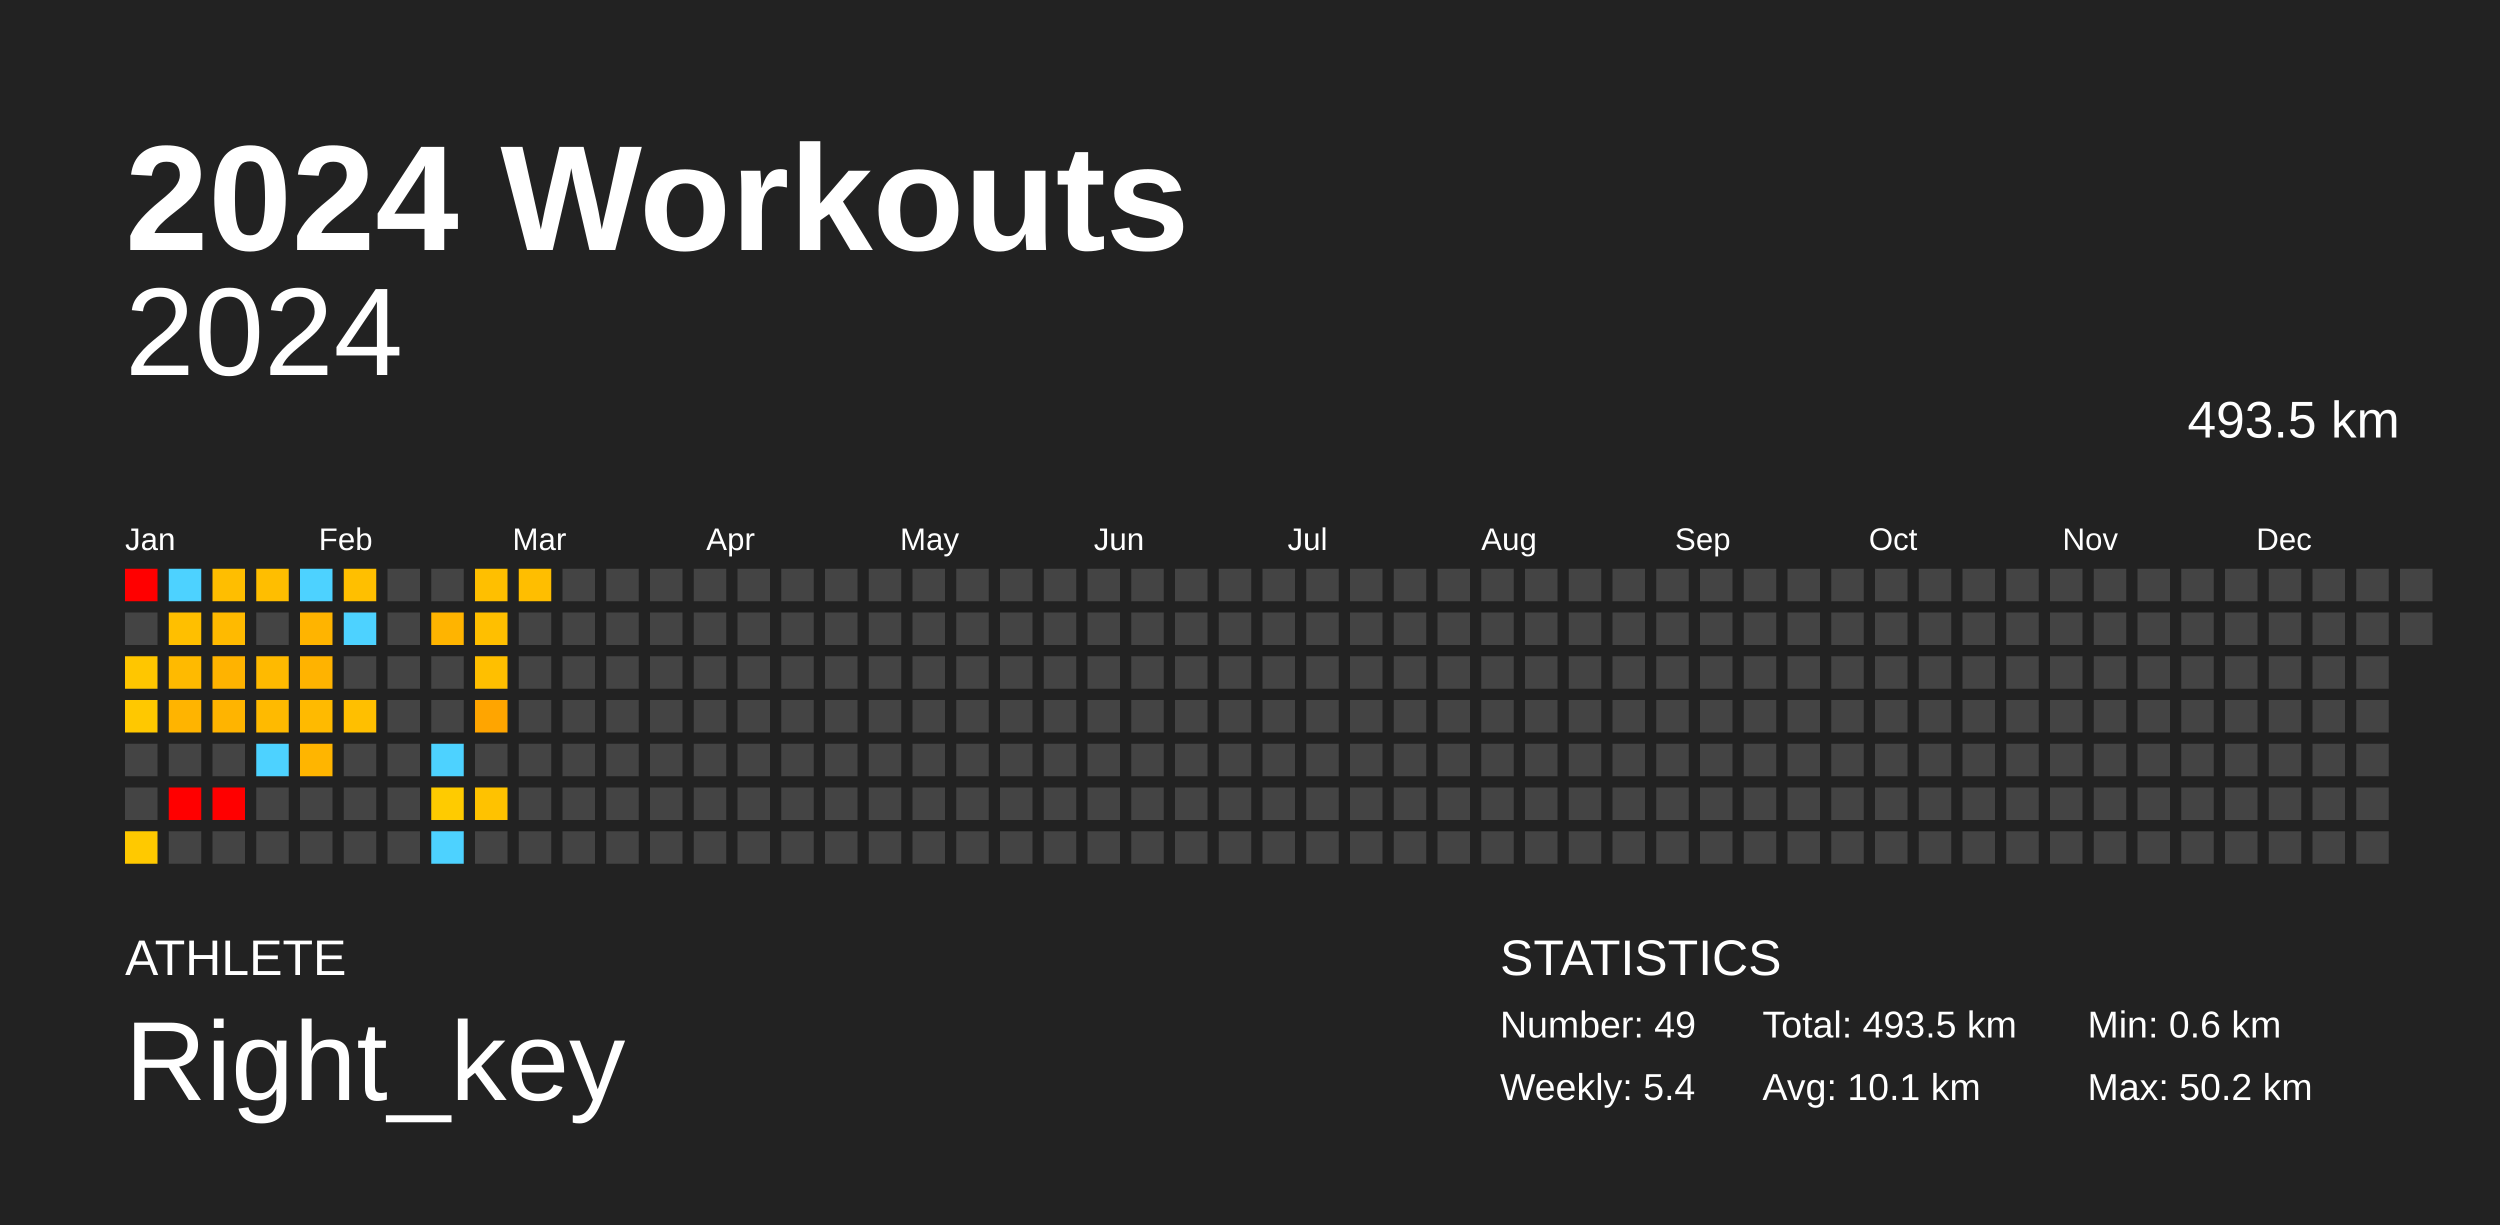
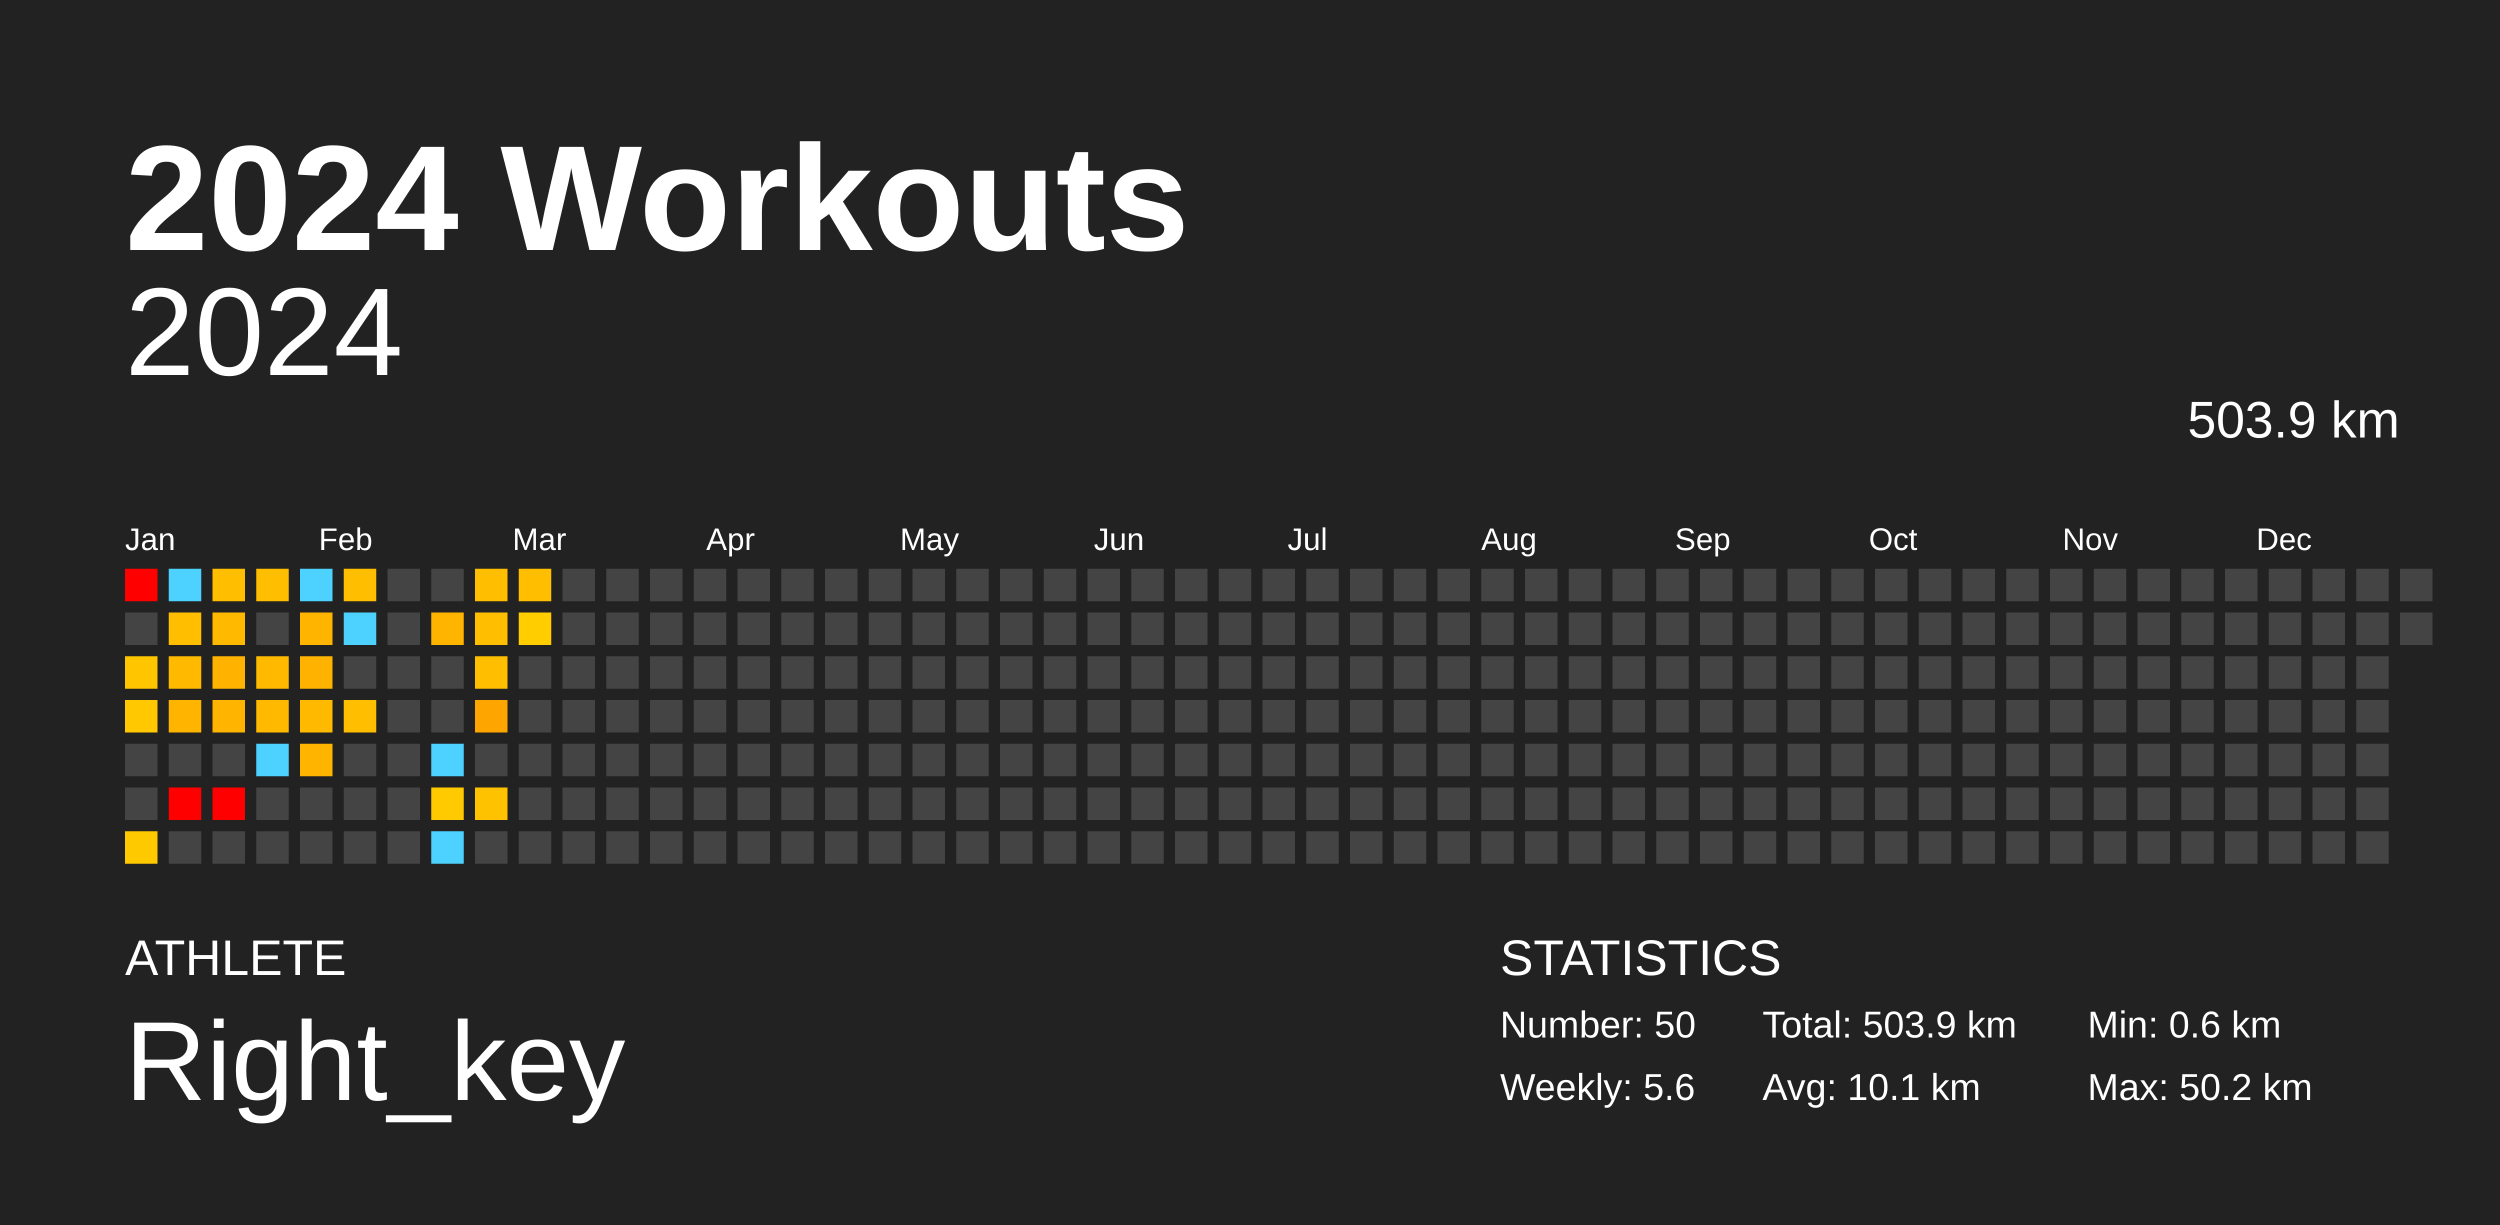
<svg xmlns="http://www.w3.org/2000/svg" baseProfile="full" height="98mm" version="1.1" viewBox="0,0,200,98" width="200mm">
  <defs />
  <rect fill="#222222" height="98" width="200" x="0" y="0" />
  <text fill="#FFFFFF" style="font-size:12px; font-family:Arial; font-weight:bold;" x="10" y="20">2024 Workouts</text>
  <text fill="#FFFFFF" style="font-size:4px; font-family:Arial" x="10" y="78">ATHLETE</text>
  <text fill="#FFFFFF" style="font-size:9px; font-family:Arial" x="10" y="88">Right_key</text>
  <text fill="#FFFFFF" style="font-size:4px; font-family:Arial" x="120" y="78">STATISTICS</text>
-   <text fill="#FFFFFF" style="font-size:3px; font-family:Arial" x="120" y="83">Number: 49</text>
-   <text fill="#FFFFFF" style="font-size:3px; font-family:Arial" x="120" y="88">Weekly: 5.4</text>
-   <text fill="#FFFFFF" style="font-size:3px; font-family:Arial" x="141" y="83">Total: 493.5 km</text>
+   <text fill="#FFFFFF" style="font-size:3px; font-family:Arial" x="120" y="83">Number: 50</text>
+   <text fill="#FFFFFF" style="font-size:3px; font-family:Arial" x="120" y="88">Weekly: 5.6</text>
+   <text fill="#FFFFFF" style="font-size:3px; font-family:Arial" x="141" y="83">Total: 503.9 km</text>
  <text fill="#FFFFFF" style="font-size:3px; font-family:Arial" x="141" y="88">Avg: 10.1 km</text>
  <text fill="#FFFFFF" style="font-size:3px; font-family:Arial" x="167" y="83">Min: 0.6 km</text>
  <text fill="#FFFFFF" style="font-size:3px; font-family:Arial" x="167" y="88">Max: 50.2 km</text>
  <text alignment-baseline="hanging" fill="#FFFFFF" style="font-size:10.0px; font-family:Arial;" x="10" y="30">2024</text>
-   <text alignment-baseline="hanging" fill="#FFFFFF" style="font-size:4.125px; font-family:Arial;" x="175" y="35">493.5 km</text>
+   <text alignment-baseline="hanging" fill="#FFFFFF" style="font-size:4.125px; font-family:Arial;" x="175" y="35">503.9 km</text>
  <text fill="#FFFFFF" style="font-size:2.5px; font-family:Arial" x="10.0" y="44">Jan</text>
  <text fill="#FFFFFF" style="font-size:2.5px; font-family:Arial" x="25.5" y="44">Feb</text>
  <text fill="#FFFFFF" style="font-size:2.5px; font-family:Arial" x="41.0" y="44">Mar</text>
  <text fill="#FFFFFF" style="font-size:2.5px; font-family:Arial" x="56.5" y="44">Apr</text>
  <text fill="#FFFFFF" style="font-size:2.5px; font-family:Arial" x="72.0" y="44">May</text>
  <text fill="#FFFFFF" style="font-size:2.5px; font-family:Arial" x="87.5" y="44">Jun</text>
  <text fill="#FFFFFF" style="font-size:2.5px; font-family:Arial" x="103.0" y="44">Jul</text>
  <text fill="#FFFFFF" style="font-size:2.5px; font-family:Arial" x="118.5" y="44">Aug</text>
  <text fill="#FFFFFF" style="font-size:2.5px; font-family:Arial" x="134.0" y="44">Sep</text>
  <text fill="#FFFFFF" style="font-size:2.5px; font-family:Arial" x="149.5" y="44">Oct</text>
  <text fill="#FFFFFF" style="font-size:2.5px; font-family:Arial" x="165.0" y="44">Nov</text>
  <text fill="#FFFFFF" style="font-size:2.5px; font-family:Arial" x="180.5" y="44">Dec</text>
  <rect fill="red" height="2.6" width="2.6" x="10.0" y="45.5" />
  <rect fill="#444444" height="2.6" width="2.6" x="10.0" y="49.0" />
  <rect fill="#ffc600" height="2.6" width="2.6" x="10.0" y="52.5" />
  <rect fill="#ffc800" height="2.6" width="2.6" x="10.0" y="56.0" />
  <rect fill="#444444" height="2.6" width="2.6" x="10.0" y="59.5" />
  <rect fill="#444444" height="2.6" width="2.6" x="10.0" y="63.0" />
  <rect fill="#ffc900" height="2.6" width="2.6" x="10.0" y="66.5" />
  <rect fill="#4dd2ff" height="2.6" width="2.6" x="13.5" y="45.5" />
  <rect fill="#ffbf00" height="2.6" width="2.6" x="13.5" y="49.0" />
  <rect fill="#ffba00" height="2.6" width="2.6" x="13.5" y="52.5" />
  <rect fill="#ffb400" height="2.6" width="2.6" x="13.5" y="56.0" />
  <rect fill="#444444" height="2.6" width="2.6" x="13.5" y="59.5" />
  <rect fill="red" height="2.6" width="2.6" x="13.5" y="63.0" />
  <rect fill="#444444" height="2.6" width="2.6" x="13.5" y="66.5" />
  <rect fill="#ffbe00" height="2.6" width="2.6" x="17.0" y="45.5" />
  <rect fill="#ffba00" height="2.6" width="2.6" x="17.0" y="49.0" />
  <rect fill="#ffb300" height="2.6" width="2.6" x="17.0" y="52.5" />
  <rect fill="#ffb400" height="2.6" width="2.6" x="17.0" y="56.0" />
  <rect fill="#444444" height="2.6" width="2.6" x="17.0" y="59.5" />
  <rect fill="red" height="2.6" width="2.6" x="17.0" y="63.0" />
  <rect fill="#444444" height="2.6" width="2.6" x="17.0" y="66.5" />
  <rect fill="#ffbe00" height="2.6" width="2.6" x="20.5" y="45.5" />
  <rect fill="#444444" height="2.6" width="2.6" x="20.5" y="49.0" />
  <rect fill="#ffba00" height="2.6" width="2.6" x="20.5" y="52.5" />
  <rect fill="#ffba00" height="2.6" width="2.6" x="20.5" y="56.0" />
  <rect fill="#4dd2ff" height="2.6" width="2.6" x="20.5" y="59.5" />
  <rect fill="#444444" height="2.6" width="2.6" x="20.5" y="63.0" />
  <rect fill="#444444" height="2.6" width="2.6" x="20.5" y="66.5" />
  <rect fill="#4dd2ff" height="2.6" width="2.6" x="24.0" y="45.5" />
  <rect fill="#ffb400" height="2.6" width="2.6" x="24.0" y="49.0" />
  <rect fill="#ffb300" height="2.6" width="2.6" x="24.0" y="52.5" />
  <rect fill="#ffba00" height="2.6" width="2.6" x="24.0" y="56.0" />
  <rect fill="#ffb500" height="2.6" width="2.6" x="24.0" y="59.5" />
  <rect fill="#444444" height="2.6" width="2.6" x="24.0" y="63.0" />
  <rect fill="#444444" height="2.6" width="2.6" x="24.0" y="66.5" />
  <rect fill="#ffbf00" height="2.6" width="2.6" x="27.5" y="45.5" />
  <rect fill="#4dd2ff" height="2.6" width="2.6" x="27.5" y="49.0" />
  <rect fill="#444444" height="2.6" width="2.6" x="27.5" y="52.5" />
  <rect fill="#ffbf00" height="2.6" width="2.6" x="27.5" y="56.0" />
  <rect fill="#444444" height="2.6" width="2.6" x="27.5" y="59.5" />
  <rect fill="#444444" height="2.6" width="2.6" x="27.5" y="63.0" />
  <rect fill="#444444" height="2.6" width="2.6" x="27.5" y="66.5" />
  <rect fill="#444444" height="2.6" width="2.6" x="31.0" y="45.5" />
  <rect fill="#444444" height="2.6" width="2.6" x="31.0" y="49.0" />
  <rect fill="#444444" height="2.6" width="2.6" x="31.0" y="52.5" />
  <rect fill="#444444" height="2.6" width="2.6" x="31.0" y="56.0" />
  <rect fill="#444444" height="2.6" width="2.6" x="31.0" y="59.5" />
  <rect fill="#444444" height="2.6" width="2.6" x="31.0" y="63.0" />
  <rect fill="#444444" height="2.6" width="2.6" x="31.0" y="66.5" />
  <rect fill="#444444" height="2.6" width="2.6" x="34.5" y="45.5" />
  <rect fill="#ffb400" height="2.6" width="2.6" x="34.5" y="49.0" />
  <rect fill="#444444" height="2.6" width="2.6" x="34.5" y="52.5" />
  <rect fill="#444444" height="2.6" width="2.6" x="34.5" y="56.0" />
  <rect fill="#4dd2ff" height="2.6" width="2.6" x="34.5" y="59.5" />
  <rect fill="#ffcb00" height="2.6" width="2.6" x="34.5" y="63.0" />
  <rect fill="#4dd2ff" height="2.6" width="2.6" x="34.5" y="66.5" />
  <rect fill="#ffbf00" height="2.6" width="2.6" x="38.0" y="45.5" />
  <rect fill="#ffbf00" height="2.6" width="2.6" x="38.0" y="49.0" />
  <rect fill="#ffbf00" height="2.6" width="2.6" x="38.0" y="52.5" />
  <rect fill="#ffa500" height="2.6" width="2.6" x="38.0" y="56.0" />
  <rect fill="#444444" height="2.6" width="2.6" x="38.0" y="59.5" />
  <rect fill="#ffc200" height="2.6" width="2.6" x="38.0" y="63.0" />
  <rect fill="#444444" height="2.6" width="2.6" x="38.0" y="66.5" />
  <rect fill="#ffbe00" height="2.6" width="2.6" x="41.5" y="45.5" />
-   <rect fill="#444444" height="2.6" width="2.6" x="41.5" y="49.0" />
+   <rect fill="#ffcd00" height="2.6" width="2.6" x="41.5" y="49.0" />
  <rect fill="#444444" height="2.6" width="2.6" x="41.5" y="52.5" />
  <rect fill="#444444" height="2.6" width="2.6" x="41.5" y="56.0" />
  <rect fill="#444444" height="2.6" width="2.6" x="41.5" y="59.5" />
  <rect fill="#444444" height="2.6" width="2.6" x="41.5" y="63.0" />
  <rect fill="#444444" height="2.6" width="2.6" x="41.5" y="66.5" />
  <rect fill="#444444" height="2.6" width="2.6" x="45.0" y="45.5" />
  <rect fill="#444444" height="2.6" width="2.6" x="45.0" y="49.0" />
  <rect fill="#444444" height="2.6" width="2.6" x="45.0" y="52.5" />
  <rect fill="#444444" height="2.6" width="2.6" x="45.0" y="56.0" />
  <rect fill="#444444" height="2.6" width="2.6" x="45.0" y="59.5" />
  <rect fill="#444444" height="2.6" width="2.6" x="45.0" y="63.0" />
  <rect fill="#444444" height="2.6" width="2.6" x="45.0" y="66.5" />
  <rect fill="#444444" height="2.6" width="2.6" x="48.5" y="45.5" />
  <rect fill="#444444" height="2.6" width="2.6" x="48.5" y="49.0" />
  <rect fill="#444444" height="2.6" width="2.6" x="48.5" y="52.5" />
  <rect fill="#444444" height="2.6" width="2.6" x="48.5" y="56.0" />
  <rect fill="#444444" height="2.6" width="2.6" x="48.5" y="59.5" />
  <rect fill="#444444" height="2.6" width="2.6" x="48.5" y="63.0" />
  <rect fill="#444444" height="2.6" width="2.6" x="48.5" y="66.5" />
  <rect fill="#444444" height="2.6" width="2.6" x="52.0" y="45.5" />
  <rect fill="#444444" height="2.6" width="2.6" x="52.0" y="49.0" />
  <rect fill="#444444" height="2.6" width="2.6" x="52.0" y="52.5" />
  <rect fill="#444444" height="2.6" width="2.6" x="52.0" y="56.0" />
  <rect fill="#444444" height="2.6" width="2.6" x="52.0" y="59.5" />
  <rect fill="#444444" height="2.6" width="2.6" x="52.0" y="63.0" />
  <rect fill="#444444" height="2.6" width="2.6" x="52.0" y="66.5" />
  <rect fill="#444444" height="2.6" width="2.6" x="55.5" y="45.5" />
  <rect fill="#444444" height="2.6" width="2.6" x="55.5" y="49.0" />
  <rect fill="#444444" height="2.6" width="2.6" x="55.5" y="52.5" />
  <rect fill="#444444" height="2.6" width="2.6" x="55.5" y="56.0" />
  <rect fill="#444444" height="2.6" width="2.6" x="55.5" y="59.5" />
  <rect fill="#444444" height="2.6" width="2.6" x="55.5" y="63.0" />
  <rect fill="#444444" height="2.6" width="2.6" x="55.5" y="66.5" />
  <rect fill="#444444" height="2.6" width="2.6" x="59.0" y="45.5" />
  <rect fill="#444444" height="2.6" width="2.6" x="59.0" y="49.0" />
  <rect fill="#444444" height="2.6" width="2.6" x="59.0" y="52.5" />
  <rect fill="#444444" height="2.6" width="2.6" x="59.0" y="56.0" />
  <rect fill="#444444" height="2.6" width="2.6" x="59.0" y="59.5" />
  <rect fill="#444444" height="2.6" width="2.6" x="59.0" y="63.0" />
  <rect fill="#444444" height="2.6" width="2.6" x="59.0" y="66.5" />
  <rect fill="#444444" height="2.6" width="2.6" x="62.5" y="45.5" />
  <rect fill="#444444" height="2.6" width="2.6" x="62.5" y="49.0" />
  <rect fill="#444444" height="2.6" width="2.6" x="62.5" y="52.5" />
  <rect fill="#444444" height="2.6" width="2.6" x="62.5" y="56.0" />
  <rect fill="#444444" height="2.6" width="2.6" x="62.5" y="59.5" />
  <rect fill="#444444" height="2.6" width="2.6" x="62.5" y="63.0" />
  <rect fill="#444444" height="2.6" width="2.6" x="62.5" y="66.5" />
  <rect fill="#444444" height="2.6" width="2.6" x="66.0" y="45.5" />
  <rect fill="#444444" height="2.6" width="2.6" x="66.0" y="49.0" />
  <rect fill="#444444" height="2.6" width="2.6" x="66.0" y="52.5" />
  <rect fill="#444444" height="2.6" width="2.6" x="66.0" y="56.0" />
  <rect fill="#444444" height="2.6" width="2.6" x="66.0" y="59.5" />
  <rect fill="#444444" height="2.6" width="2.6" x="66.0" y="63.0" />
  <rect fill="#444444" height="2.6" width="2.6" x="66.0" y="66.5" />
  <rect fill="#444444" height="2.6" width="2.6" x="69.5" y="45.5" />
  <rect fill="#444444" height="2.6" width="2.6" x="69.5" y="49.0" />
  <rect fill="#444444" height="2.6" width="2.6" x="69.5" y="52.5" />
  <rect fill="#444444" height="2.6" width="2.6" x="69.5" y="56.0" />
  <rect fill="#444444" height="2.6" width="2.6" x="69.5" y="59.5" />
  <rect fill="#444444" height="2.6" width="2.6" x="69.5" y="63.0" />
  <rect fill="#444444" height="2.6" width="2.6" x="69.5" y="66.5" />
  <rect fill="#444444" height="2.6" width="2.6" x="73.0" y="45.5" />
  <rect fill="#444444" height="2.6" width="2.6" x="73.0" y="49.0" />
  <rect fill="#444444" height="2.6" width="2.6" x="73.0" y="52.5" />
  <rect fill="#444444" height="2.6" width="2.6" x="73.0" y="56.0" />
  <rect fill="#444444" height="2.6" width="2.6" x="73.0" y="59.5" />
  <rect fill="#444444" height="2.6" width="2.6" x="73.0" y="63.0" />
  <rect fill="#444444" height="2.6" width="2.6" x="73.0" y="66.5" />
  <rect fill="#444444" height="2.6" width="2.6" x="76.5" y="45.5" />
  <rect fill="#444444" height="2.6" width="2.6" x="76.5" y="49.0" />
  <rect fill="#444444" height="2.6" width="2.6" x="76.5" y="52.5" />
  <rect fill="#444444" height="2.6" width="2.6" x="76.5" y="56.0" />
  <rect fill="#444444" height="2.6" width="2.6" x="76.5" y="59.5" />
  <rect fill="#444444" height="2.6" width="2.6" x="76.5" y="63.0" />
  <rect fill="#444444" height="2.6" width="2.6" x="76.5" y="66.5" />
  <rect fill="#444444" height="2.6" width="2.6" x="80.0" y="45.5" />
  <rect fill="#444444" height="2.6" width="2.6" x="80.0" y="49.0" />
  <rect fill="#444444" height="2.6" width="2.6" x="80.0" y="52.5" />
  <rect fill="#444444" height="2.6" width="2.6" x="80.0" y="56.0" />
  <rect fill="#444444" height="2.6" width="2.6" x="80.0" y="59.5" />
  <rect fill="#444444" height="2.6" width="2.6" x="80.0" y="63.0" />
  <rect fill="#444444" height="2.6" width="2.6" x="80.0" y="66.5" />
  <rect fill="#444444" height="2.6" width="2.6" x="83.5" y="45.5" />
  <rect fill="#444444" height="2.6" width="2.6" x="83.5" y="49.0" />
  <rect fill="#444444" height="2.6" width="2.6" x="83.5" y="52.5" />
  <rect fill="#444444" height="2.6" width="2.6" x="83.5" y="56.0" />
  <rect fill="#444444" height="2.6" width="2.6" x="83.5" y="59.5" />
  <rect fill="#444444" height="2.6" width="2.6" x="83.5" y="63.0" />
  <rect fill="#444444" height="2.6" width="2.6" x="83.5" y="66.5" />
  <rect fill="#444444" height="2.6" width="2.6" x="87.0" y="45.5" />
  <rect fill="#444444" height="2.6" width="2.6" x="87.0" y="49.0" />
  <rect fill="#444444" height="2.6" width="2.6" x="87.0" y="52.5" />
  <rect fill="#444444" height="2.6" width="2.6" x="87.0" y="56.0" />
  <rect fill="#444444" height="2.6" width="2.6" x="87.0" y="59.5" />
  <rect fill="#444444" height="2.6" width="2.6" x="87.0" y="63.0" />
  <rect fill="#444444" height="2.6" width="2.6" x="87.0" y="66.5" />
  <rect fill="#444444" height="2.6" width="2.6" x="90.5" y="45.5" />
  <rect fill="#444444" height="2.6" width="2.6" x="90.5" y="49.0" />
  <rect fill="#444444" height="2.6" width="2.6" x="90.5" y="52.5" />
  <rect fill="#444444" height="2.6" width="2.6" x="90.5" y="56.0" />
  <rect fill="#444444" height="2.6" width="2.6" x="90.5" y="59.5" />
  <rect fill="#444444" height="2.6" width="2.6" x="90.5" y="63.0" />
  <rect fill="#444444" height="2.6" width="2.6" x="90.5" y="66.5" />
  <rect fill="#444444" height="2.6" width="2.6" x="94.0" y="45.5" />
  <rect fill="#444444" height="2.6" width="2.6" x="94.0" y="49.0" />
  <rect fill="#444444" height="2.6" width="2.6" x="94.0" y="52.5" />
  <rect fill="#444444" height="2.6" width="2.6" x="94.0" y="56.0" />
  <rect fill="#444444" height="2.6" width="2.6" x="94.0" y="59.5" />
  <rect fill="#444444" height="2.6" width="2.6" x="94.0" y="63.0" />
  <rect fill="#444444" height="2.6" width="2.6" x="94.0" y="66.5" />
  <rect fill="#444444" height="2.6" width="2.6" x="97.5" y="45.5" />
  <rect fill="#444444" height="2.6" width="2.6" x="97.5" y="49.0" />
  <rect fill="#444444" height="2.6" width="2.6" x="97.5" y="52.5" />
  <rect fill="#444444" height="2.6" width="2.6" x="97.5" y="56.0" />
  <rect fill="#444444" height="2.6" width="2.6" x="97.5" y="59.5" />
  <rect fill="#444444" height="2.6" width="2.6" x="97.5" y="63.0" />
  <rect fill="#444444" height="2.6" width="2.6" x="97.5" y="66.5" />
  <rect fill="#444444" height="2.6" width="2.6" x="101.0" y="45.5" />
  <rect fill="#444444" height="2.6" width="2.6" x="101.0" y="49.0" />
  <rect fill="#444444" height="2.6" width="2.6" x="101.0" y="52.5" />
  <rect fill="#444444" height="2.6" width="2.6" x="101.0" y="56.0" />
  <rect fill="#444444" height="2.6" width="2.6" x="101.0" y="59.5" />
  <rect fill="#444444" height="2.6" width="2.6" x="101.0" y="63.0" />
  <rect fill="#444444" height="2.6" width="2.6" x="101.0" y="66.5" />
  <rect fill="#444444" height="2.6" width="2.6" x="104.5" y="45.5" />
  <rect fill="#444444" height="2.6" width="2.6" x="104.5" y="49.0" />
  <rect fill="#444444" height="2.6" width="2.6" x="104.5" y="52.5" />
  <rect fill="#444444" height="2.6" width="2.6" x="104.5" y="56.0" />
  <rect fill="#444444" height="2.6" width="2.6" x="104.5" y="59.5" />
  <rect fill="#444444" height="2.6" width="2.6" x="104.5" y="63.0" />
  <rect fill="#444444" height="2.6" width="2.6" x="104.5" y="66.5" />
  <rect fill="#444444" height="2.6" width="2.6" x="108.0" y="45.5" />
  <rect fill="#444444" height="2.6" width="2.6" x="108.0" y="49.0" />
  <rect fill="#444444" height="2.6" width="2.6" x="108.0" y="52.5" />
  <rect fill="#444444" height="2.6" width="2.6" x="108.0" y="56.0" />
  <rect fill="#444444" height="2.6" width="2.6" x="108.0" y="59.5" />
  <rect fill="#444444" height="2.6" width="2.6" x="108.0" y="63.0" />
  <rect fill="#444444" height="2.6" width="2.6" x="108.0" y="66.5" />
  <rect fill="#444444" height="2.6" width="2.6" x="111.5" y="45.5" />
  <rect fill="#444444" height="2.6" width="2.6" x="111.5" y="49.0" />
  <rect fill="#444444" height="2.6" width="2.6" x="111.5" y="52.5" />
  <rect fill="#444444" height="2.6" width="2.6" x="111.5" y="56.0" />
  <rect fill="#444444" height="2.6" width="2.6" x="111.5" y="59.5" />
  <rect fill="#444444" height="2.6" width="2.6" x="111.5" y="63.0" />
  <rect fill="#444444" height="2.6" width="2.6" x="111.5" y="66.5" />
  <rect fill="#444444" height="2.6" width="2.6" x="115.0" y="45.5" />
  <rect fill="#444444" height="2.6" width="2.6" x="115.0" y="49.0" />
  <rect fill="#444444" height="2.6" width="2.6" x="115.0" y="52.5" />
  <rect fill="#444444" height="2.6" width="2.6" x="115.0" y="56.0" />
  <rect fill="#444444" height="2.6" width="2.6" x="115.0" y="59.5" />
  <rect fill="#444444" height="2.6" width="2.6" x="115.0" y="63.0" />
  <rect fill="#444444" height="2.6" width="2.6" x="115.0" y="66.5" />
  <rect fill="#444444" height="2.6" width="2.6" x="118.5" y="45.5" />
  <rect fill="#444444" height="2.6" width="2.6" x="118.5" y="49.0" />
  <rect fill="#444444" height="2.6" width="2.6" x="118.5" y="52.5" />
  <rect fill="#444444" height="2.6" width="2.6" x="118.5" y="56.0" />
  <rect fill="#444444" height="2.6" width="2.6" x="118.5" y="59.5" />
  <rect fill="#444444" height="2.6" width="2.6" x="118.5" y="63.0" />
  <rect fill="#444444" height="2.6" width="2.6" x="118.5" y="66.5" />
  <rect fill="#444444" height="2.6" width="2.6" x="122.0" y="45.5" />
  <rect fill="#444444" height="2.6" width="2.6" x="122.0" y="49.0" />
  <rect fill="#444444" height="2.6" width="2.6" x="122.0" y="52.5" />
  <rect fill="#444444" height="2.6" width="2.6" x="122.0" y="56.0" />
  <rect fill="#444444" height="2.6" width="2.6" x="122.0" y="59.5" />
  <rect fill="#444444" height="2.6" width="2.6" x="122.0" y="63.0" />
  <rect fill="#444444" height="2.6" width="2.6" x="122.0" y="66.5" />
  <rect fill="#444444" height="2.6" width="2.6" x="125.5" y="45.5" />
  <rect fill="#444444" height="2.6" width="2.6" x="125.5" y="49.0" />
  <rect fill="#444444" height="2.6" width="2.6" x="125.5" y="52.5" />
  <rect fill="#444444" height="2.6" width="2.6" x="125.5" y="56.0" />
  <rect fill="#444444" height="2.6" width="2.6" x="125.5" y="59.5" />
  <rect fill="#444444" height="2.6" width="2.6" x="125.5" y="63.0" />
  <rect fill="#444444" height="2.6" width="2.6" x="125.5" y="66.5" />
  <rect fill="#444444" height="2.6" width="2.6" x="129.0" y="45.5" />
  <rect fill="#444444" height="2.6" width="2.6" x="129.0" y="49.0" />
  <rect fill="#444444" height="2.6" width="2.6" x="129.0" y="52.5" />
  <rect fill="#444444" height="2.6" width="2.6" x="129.0" y="56.0" />
  <rect fill="#444444" height="2.6" width="2.6" x="129.0" y="59.5" />
  <rect fill="#444444" height="2.6" width="2.6" x="129.0" y="63.0" />
  <rect fill="#444444" height="2.6" width="2.6" x="129.0" y="66.5" />
  <rect fill="#444444" height="2.6" width="2.6" x="132.5" y="45.5" />
  <rect fill="#444444" height="2.6" width="2.6" x="132.5" y="49.0" />
  <rect fill="#444444" height="2.6" width="2.6" x="132.5" y="52.5" />
  <rect fill="#444444" height="2.6" width="2.6" x="132.5" y="56.0" />
  <rect fill="#444444" height="2.6" width="2.6" x="132.5" y="59.5" />
  <rect fill="#444444" height="2.6" width="2.6" x="132.5" y="63.0" />
  <rect fill="#444444" height="2.6" width="2.6" x="132.5" y="66.5" />
  <rect fill="#444444" height="2.6" width="2.6" x="136.0" y="45.5" />
  <rect fill="#444444" height="2.6" width="2.6" x="136.0" y="49.0" />
  <rect fill="#444444" height="2.6" width="2.6" x="136.0" y="52.5" />
  <rect fill="#444444" height="2.6" width="2.6" x="136.0" y="56.0" />
  <rect fill="#444444" height="2.6" width="2.6" x="136.0" y="59.5" />
  <rect fill="#444444" height="2.6" width="2.6" x="136.0" y="63.0" />
  <rect fill="#444444" height="2.6" width="2.6" x="136.0" y="66.5" />
  <rect fill="#444444" height="2.6" width="2.6" x="139.5" y="45.5" />
  <rect fill="#444444" height="2.6" width="2.6" x="139.5" y="49.0" />
  <rect fill="#444444" height="2.6" width="2.6" x="139.5" y="52.5" />
  <rect fill="#444444" height="2.6" width="2.6" x="139.5" y="56.0" />
  <rect fill="#444444" height="2.6" width="2.6" x="139.5" y="59.5" />
  <rect fill="#444444" height="2.6" width="2.6" x="139.5" y="63.0" />
  <rect fill="#444444" height="2.6" width="2.6" x="139.5" y="66.5" />
  <rect fill="#444444" height="2.6" width="2.6" x="143.0" y="45.5" />
  <rect fill="#444444" height="2.6" width="2.6" x="143.0" y="49.0" />
  <rect fill="#444444" height="2.6" width="2.6" x="143.0" y="52.5" />
  <rect fill="#444444" height="2.6" width="2.6" x="143.0" y="56.0" />
  <rect fill="#444444" height="2.6" width="2.6" x="143.0" y="59.5" />
  <rect fill="#444444" height="2.6" width="2.6" x="143.0" y="63.0" />
  <rect fill="#444444" height="2.6" width="2.6" x="143.0" y="66.5" />
  <rect fill="#444444" height="2.6" width="2.6" x="146.5" y="45.5" />
  <rect fill="#444444" height="2.6" width="2.6" x="146.5" y="49.0" />
  <rect fill="#444444" height="2.6" width="2.6" x="146.5" y="52.5" />
  <rect fill="#444444" height="2.6" width="2.6" x="146.5" y="56.0" />
  <rect fill="#444444" height="2.6" width="2.6" x="146.5" y="59.5" />
  <rect fill="#444444" height="2.6" width="2.6" x="146.5" y="63.0" />
  <rect fill="#444444" height="2.6" width="2.6" x="146.5" y="66.5" />
  <rect fill="#444444" height="2.6" width="2.6" x="150.0" y="45.5" />
  <rect fill="#444444" height="2.6" width="2.6" x="150.0" y="49.0" />
  <rect fill="#444444" height="2.6" width="2.6" x="150.0" y="52.5" />
  <rect fill="#444444" height="2.6" width="2.6" x="150.0" y="56.0" />
  <rect fill="#444444" height="2.6" width="2.6" x="150.0" y="59.5" />
  <rect fill="#444444" height="2.6" width="2.6" x="150.0" y="63.0" />
  <rect fill="#444444" height="2.6" width="2.6" x="150.0" y="66.5" />
  <rect fill="#444444" height="2.6" width="2.6" x="153.5" y="45.5" />
  <rect fill="#444444" height="2.6" width="2.6" x="153.5" y="49.0" />
  <rect fill="#444444" height="2.6" width="2.6" x="153.5" y="52.5" />
  <rect fill="#444444" height="2.6" width="2.6" x="153.5" y="56.0" />
  <rect fill="#444444" height="2.6" width="2.6" x="153.5" y="59.5" />
  <rect fill="#444444" height="2.6" width="2.6" x="153.5" y="63.0" />
  <rect fill="#444444" height="2.6" width="2.6" x="153.5" y="66.5" />
  <rect fill="#444444" height="2.6" width="2.6" x="157.0" y="45.5" />
  <rect fill="#444444" height="2.6" width="2.6" x="157.0" y="49.0" />
  <rect fill="#444444" height="2.6" width="2.6" x="157.0" y="52.5" />
  <rect fill="#444444" height="2.6" width="2.6" x="157.0" y="56.0" />
  <rect fill="#444444" height="2.6" width="2.6" x="157.0" y="59.5" />
  <rect fill="#444444" height="2.6" width="2.6" x="157.0" y="63.0" />
  <rect fill="#444444" height="2.6" width="2.6" x="157.0" y="66.5" />
  <rect fill="#444444" height="2.6" width="2.6" x="160.5" y="45.5" />
  <rect fill="#444444" height="2.6" width="2.6" x="160.5" y="49.0" />
  <rect fill="#444444" height="2.6" width="2.6" x="160.5" y="52.5" />
  <rect fill="#444444" height="2.6" width="2.6" x="160.5" y="56.0" />
  <rect fill="#444444" height="2.6" width="2.6" x="160.5" y="59.5" />
  <rect fill="#444444" height="2.6" width="2.6" x="160.5" y="63.0" />
  <rect fill="#444444" height="2.6" width="2.6" x="160.5" y="66.5" />
  <rect fill="#444444" height="2.6" width="2.6" x="164.0" y="45.5" />
  <rect fill="#444444" height="2.6" width="2.6" x="164.0" y="49.0" />
  <rect fill="#444444" height="2.6" width="2.6" x="164.0" y="52.5" />
  <rect fill="#444444" height="2.6" width="2.6" x="164.0" y="56.0" />
  <rect fill="#444444" height="2.6" width="2.6" x="164.0" y="59.5" />
  <rect fill="#444444" height="2.6" width="2.6" x="164.0" y="63.0" />
  <rect fill="#444444" height="2.6" width="2.6" x="164.0" y="66.5" />
  <rect fill="#444444" height="2.6" width="2.6" x="167.5" y="45.5" />
  <rect fill="#444444" height="2.6" width="2.6" x="167.5" y="49.0" />
  <rect fill="#444444" height="2.6" width="2.6" x="167.5" y="52.5" />
  <rect fill="#444444" height="2.6" width="2.6" x="167.5" y="56.0" />
  <rect fill="#444444" height="2.6" width="2.6" x="167.5" y="59.5" />
  <rect fill="#444444" height="2.6" width="2.6" x="167.5" y="63.0" />
  <rect fill="#444444" height="2.6" width="2.6" x="167.5" y="66.5" />
  <rect fill="#444444" height="2.6" width="2.6" x="171.0" y="45.5" />
  <rect fill="#444444" height="2.6" width="2.6" x="171.0" y="49.0" />
  <rect fill="#444444" height="2.6" width="2.6" x="171.0" y="52.5" />
  <rect fill="#444444" height="2.6" width="2.6" x="171.0" y="56.0" />
  <rect fill="#444444" height="2.6" width="2.6" x="171.0" y="59.5" />
  <rect fill="#444444" height="2.6" width="2.6" x="171.0" y="63.0" />
  <rect fill="#444444" height="2.6" width="2.6" x="171.0" y="66.5" />
  <rect fill="#444444" height="2.6" width="2.6" x="174.5" y="45.5" />
  <rect fill="#444444" height="2.6" width="2.6" x="174.5" y="49.0" />
  <rect fill="#444444" height="2.6" width="2.6" x="174.5" y="52.5" />
  <rect fill="#444444" height="2.6" width="2.6" x="174.5" y="56.0" />
  <rect fill="#444444" height="2.6" width="2.6" x="174.5" y="59.5" />
  <rect fill="#444444" height="2.6" width="2.6" x="174.5" y="63.0" />
  <rect fill="#444444" height="2.6" width="2.6" x="174.5" y="66.5" />
  <rect fill="#444444" height="2.6" width="2.6" x="178.0" y="45.5" />
  <rect fill="#444444" height="2.6" width="2.6" x="178.0" y="49.0" />
  <rect fill="#444444" height="2.6" width="2.6" x="178.0" y="52.5" />
  <rect fill="#444444" height="2.6" width="2.6" x="178.0" y="56.0" />
  <rect fill="#444444" height="2.6" width="2.6" x="178.0" y="59.5" />
  <rect fill="#444444" height="2.6" width="2.6" x="178.0" y="63.0" />
  <rect fill="#444444" height="2.6" width="2.6" x="178.0" y="66.5" />
  <rect fill="#444444" height="2.6" width="2.6" x="181.5" y="45.5" />
  <rect fill="#444444" height="2.6" width="2.6" x="181.5" y="49.0" />
  <rect fill="#444444" height="2.6" width="2.6" x="181.5" y="52.5" />
  <rect fill="#444444" height="2.6" width="2.6" x="181.5" y="56.0" />
  <rect fill="#444444" height="2.6" width="2.6" x="181.5" y="59.5" />
  <rect fill="#444444" height="2.6" width="2.6" x="181.5" y="63.0" />
  <rect fill="#444444" height="2.6" width="2.6" x="181.5" y="66.5" />
  <rect fill="#444444" height="2.6" width="2.6" x="185.0" y="45.5" />
  <rect fill="#444444" height="2.6" width="2.6" x="185.0" y="49.0" />
  <rect fill="#444444" height="2.6" width="2.6" x="185.0" y="52.5" />
  <rect fill="#444444" height="2.6" width="2.6" x="185.0" y="56.0" />
  <rect fill="#444444" height="2.6" width="2.6" x="185.0" y="59.5" />
  <rect fill="#444444" height="2.6" width="2.6" x="185.0" y="63.0" />
  <rect fill="#444444" height="2.6" width="2.6" x="185.0" y="66.5" />
  <rect fill="#444444" height="2.6" width="2.6" x="188.5" y="45.5" />
  <rect fill="#444444" height="2.6" width="2.6" x="188.5" y="49.0" />
  <rect fill="#444444" height="2.6" width="2.6" x="188.5" y="52.5" />
  <rect fill="#444444" height="2.6" width="2.6" x="188.5" y="56.0" />
  <rect fill="#444444" height="2.6" width="2.6" x="188.5" y="59.5" />
  <rect fill="#444444" height="2.6" width="2.6" x="188.5" y="63.0" />
  <rect fill="#444444" height="2.6" width="2.6" x="188.5" y="66.5" />
  <rect fill="#444444" height="2.6" width="2.6" x="192.0" y="45.5" />
  <rect fill="#444444" height="2.6" width="2.6" x="192.0" y="49.0" />
</svg>
